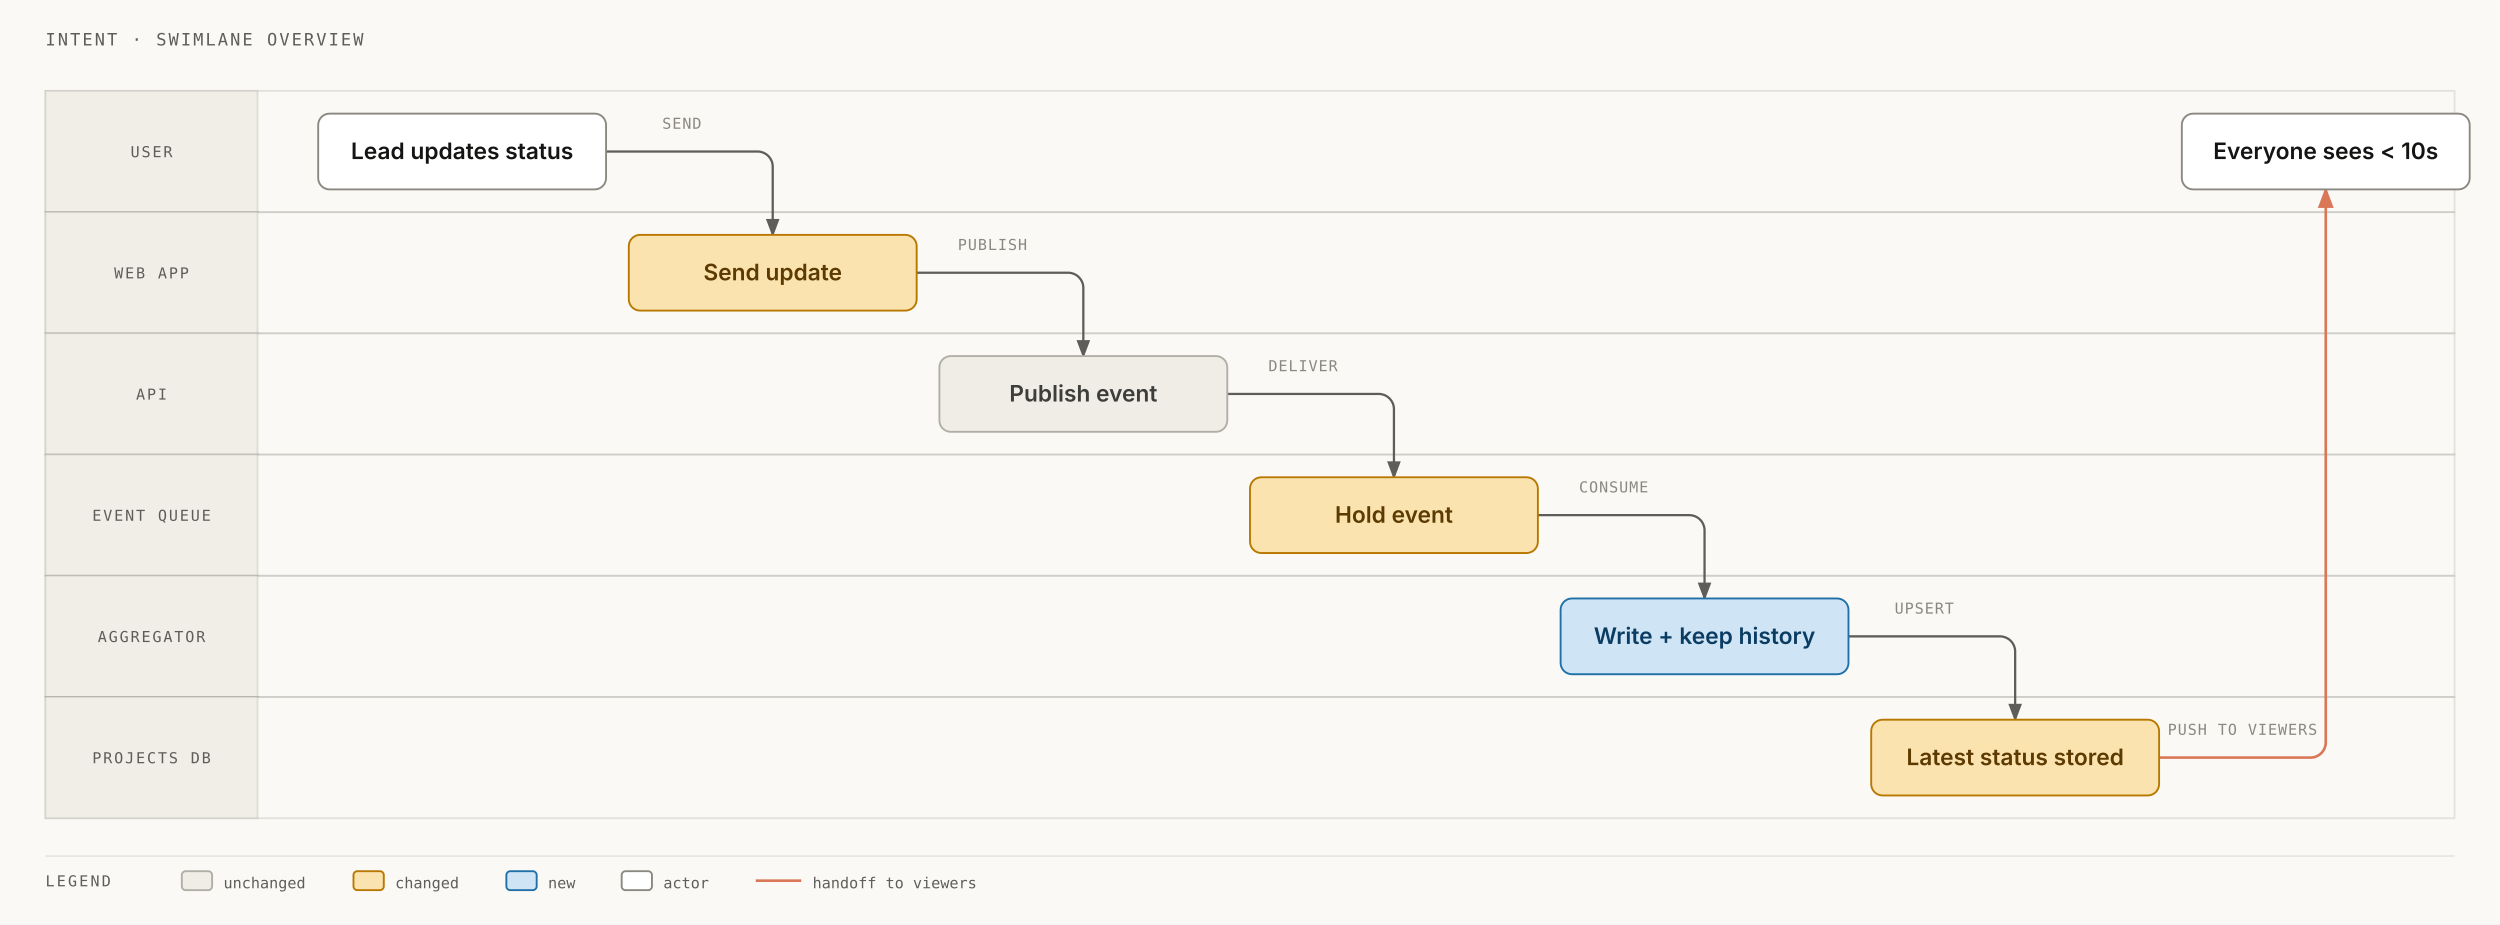
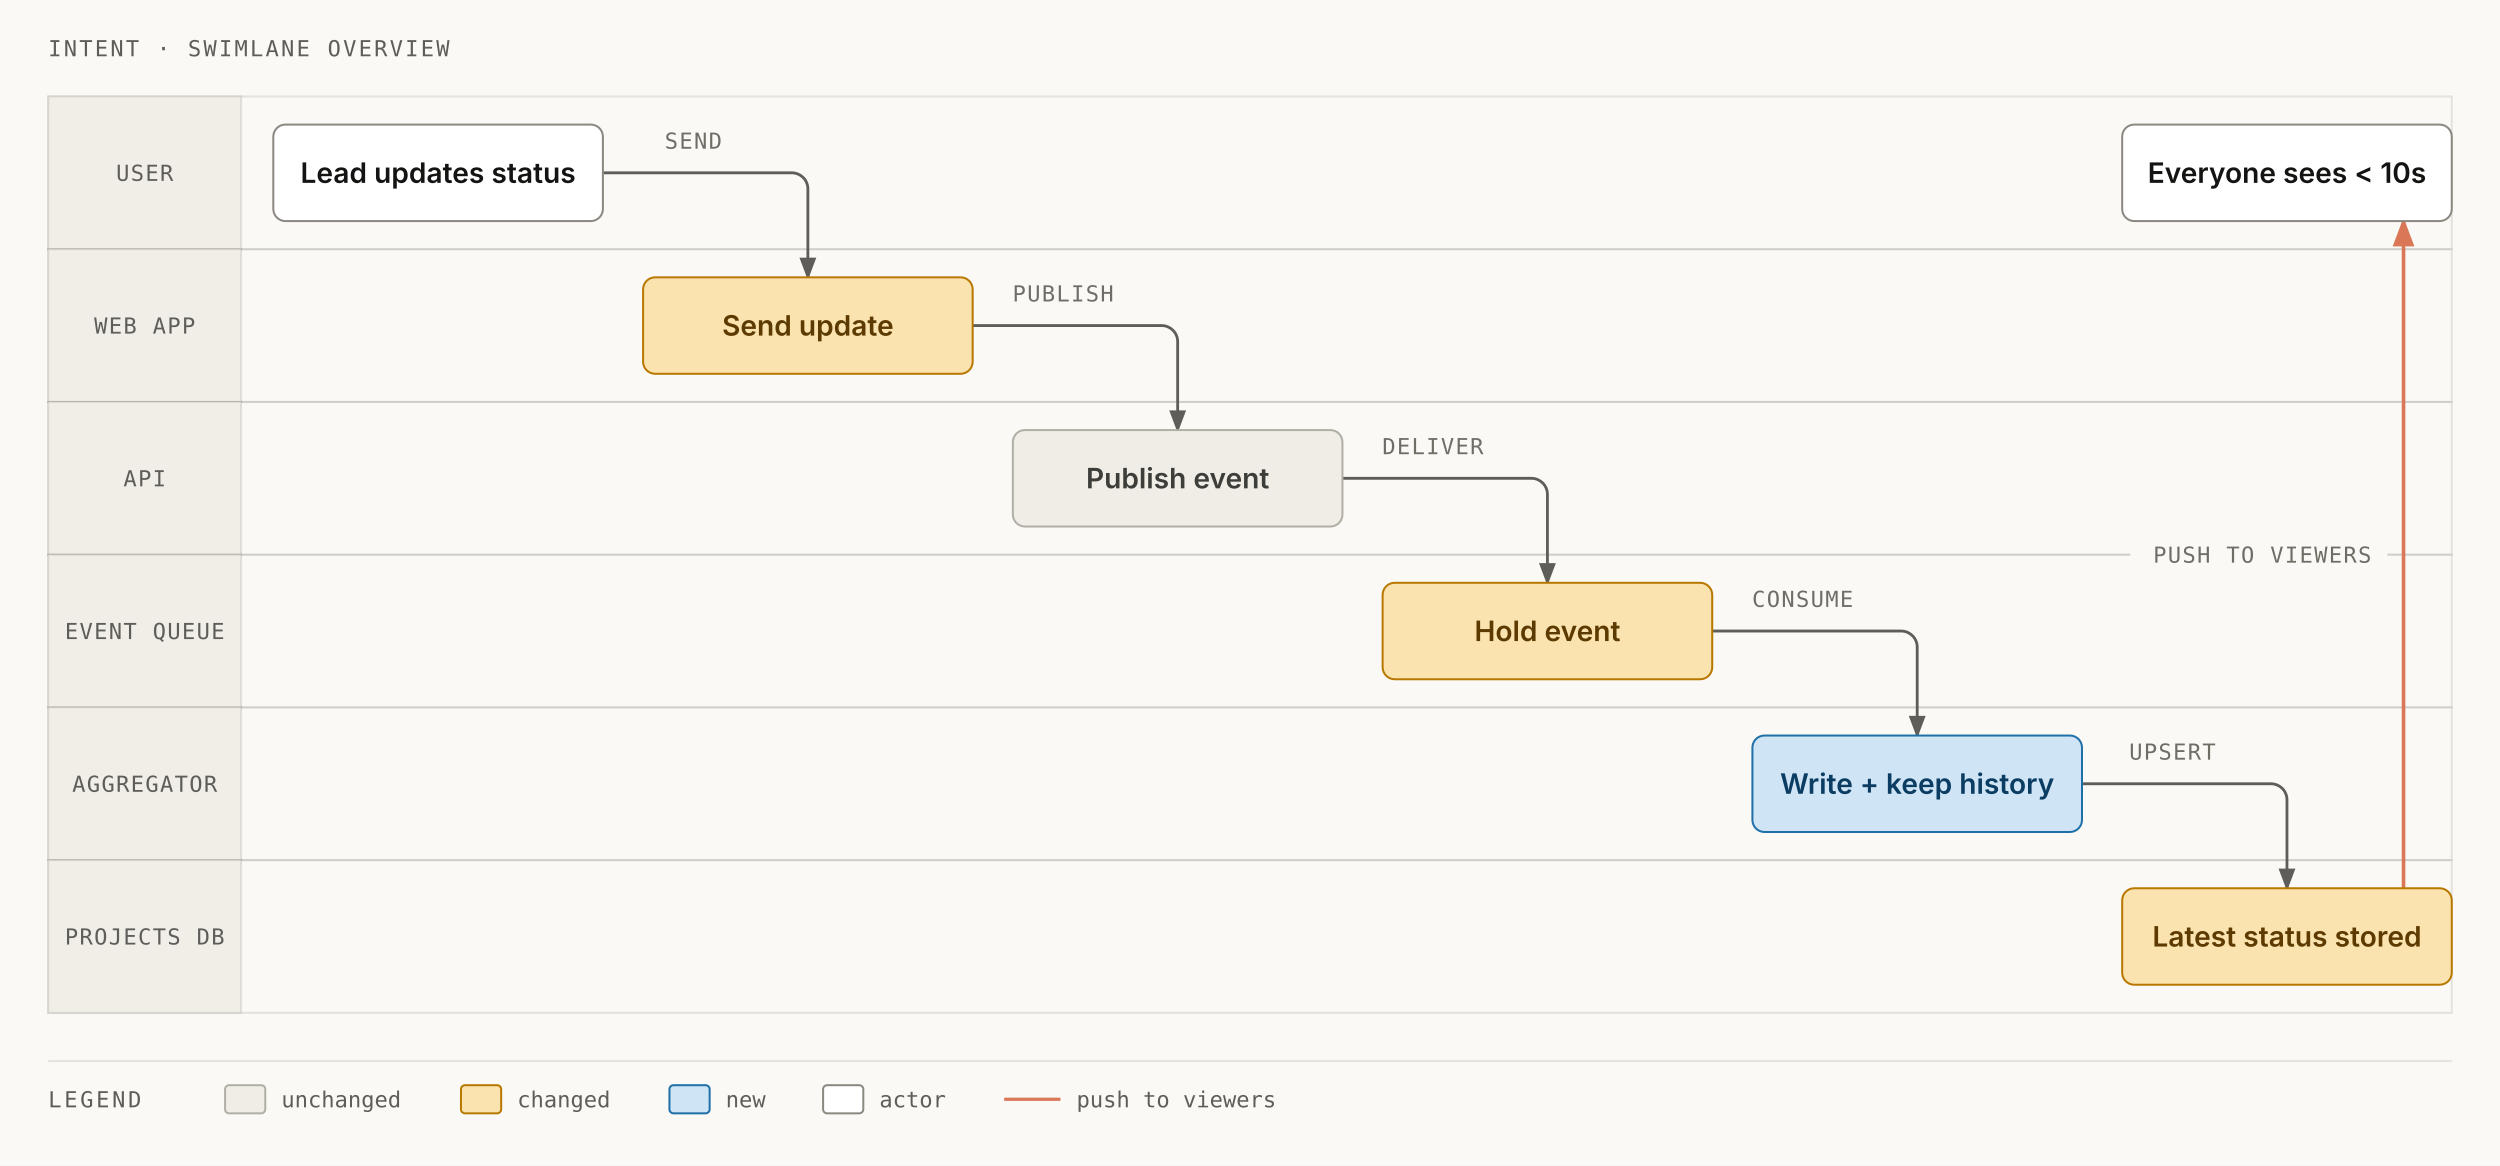
- <svg xmlns="http://www.w3.org/2000/svg" viewBox="0 0 1320 488" width="1320" height="488" role="img" aria-labelledby="intent-title intent-desc">
+ <svg xmlns="http://www.w3.org/2000/svg" id="intent" viewBox="0 0 1244 580" width="1244" height="580" role="img" aria-labelledby="intent-title intent-desc">
  <defs>
    <marker id="intent-arrow" markerWidth="8" markerHeight="6" refX="7" refY="3" orient="auto">
      <polygon points="0 0, 8 3, 0 6" fill="#5E5D59" />
    </marker>
    <marker id="intent-arrow-accent" markerWidth="8" markerHeight="6" refX="7" refY="3" orient="auto">
      <polygon points="0 0, 8 3, 0 6" fill="#D97757" />
    </marker>
    <marker id="intent-arrow-link" markerWidth="8" markerHeight="6" refX="7" refY="3" orient="auto">
      <polygon points="0 0, 8 3, 0 6" fill="#1F6FA8" />
    </marker>
    <marker id="intent-arrow-changed" markerWidth="8" markerHeight="6" refX="7" refY="3" orient="auto">
      <polygon points="0 0, 8 3, 0 6" fill="#B87800" />
    </marker>
    <marker id="intent-arrow-new" markerWidth="8" markerHeight="6" refX="7" refY="3" orient="auto">
      <polygon points="0 0, 8 3, 0 6" fill="#1F6FA8" />
    </marker>
    <marker id="intent-arrow-removed" markerWidth="8" markerHeight="6" refX="7" refY="3" orient="auto">
      <polygon points="0 0, 8 3, 0 6" fill="#8A5A5A" />
    </marker>
  </defs>
  <rect width="100%" height="100%" fill="#FAF9F5" />
-   <text x="24" y="24" fill="#5E5D59" font-size="9" font-family="ui-monospace, 'Cascadia Mono', Consolas, monospace" text-anchor="start" letter-spacing="0.12em">INTENT · SWIMLANE OVERVIEW</text>
-   <rect x="24" y="48" width="1272" height="64" fill="none" stroke="rgba(20,20,19,0.10)" stroke-width="1" />
-   <rect x="24" y="48" width="112" height="64" fill="#F0EEE6" stroke="rgba(20,20,19,0.10)" stroke-width="1" />
-   <text x="80" y="83.0" fill="#5E5D59" font-size="8" font-family="ui-monospace, 'Cascadia Mono', Consolas, monospace" text-anchor="middle" letter-spacing="0.12em">USER</text>
-   <rect x="24" y="112" width="1272" height="64" fill="none" stroke="rgba(20,20,19,0.10)" stroke-width="1" />
-   <rect x="24" y="112" width="112" height="64" fill="#F0EEE6" stroke="rgba(20,20,19,0.10)" stroke-width="1" />
-   <text x="80" y="147.0" fill="#5E5D59" font-size="8" font-family="ui-monospace, 'Cascadia Mono', Consolas, monospace" text-anchor="middle" letter-spacing="0.12em">WEB APP</text>
-   <rect x="24" y="176" width="1272" height="64" fill="none" stroke="rgba(20,20,19,0.10)" stroke-width="1" />
-   <rect x="24" y="176" width="112" height="64" fill="#F0EEE6" stroke="rgba(20,20,19,0.10)" stroke-width="1" />
-   <text x="80" y="211.0" fill="#5E5D59" font-size="8" font-family="ui-monospace, 'Cascadia Mono', Consolas, monospace" text-anchor="middle" letter-spacing="0.12em">API</text>
-   <rect x="24" y="240" width="1272" height="64" fill="none" stroke="rgba(20,20,19,0.10)" stroke-width="1" />
-   <rect x="24" y="240" width="112" height="64" fill="#F0EEE6" stroke="rgba(20,20,19,0.10)" stroke-width="1" />
-   <text x="80" y="275.0" fill="#5E5D59" font-size="8" font-family="ui-monospace, 'Cascadia Mono', Consolas, monospace" text-anchor="middle" letter-spacing="0.12em">EVENT QUEUE</text>
-   <rect x="24" y="304" width="1272" height="64" fill="none" stroke="rgba(20,20,19,0.10)" stroke-width="1" />
-   <rect x="24" y="304" width="112" height="64" fill="#F0EEE6" stroke="rgba(20,20,19,0.10)" stroke-width="1" />
-   <text x="80" y="339.0" fill="#5E5D59" font-size="8" font-family="ui-monospace, 'Cascadia Mono', Consolas, monospace" text-anchor="middle" letter-spacing="0.12em">AGGREGATOR</text>
-   <rect x="24" y="368" width="1272" height="64" fill="none" stroke="rgba(20,20,19,0.10)" stroke-width="1" />
-   <rect x="24" y="368" width="112" height="64" fill="#F0EEE6" stroke="rgba(20,20,19,0.10)" stroke-width="1" />
-   <text x="80" y="403.0" fill="#5E5D59" font-size="8" font-family="ui-monospace, 'Cascadia Mono', Consolas, monospace" text-anchor="middle" letter-spacing="0.12em">PROJECTS DB</text>
-   <path d="M320 80 H400 a8 8 0 0 1 8 8 V124" fill="none" stroke="#5E5D59" stroke-width="1.2" marker-end="url(#intent-arrow)" />
-   <path d="M484 144 H564 a8 8 0 0 1 8 8 V188" fill="none" stroke="#5E5D59" stroke-width="1.2" marker-end="url(#intent-arrow)" />
-   <path d="M648 208 H728 a8 8 0 0 1 8 8 V252" fill="none" stroke="#5E5D59" stroke-width="1.2" marker-end="url(#intent-arrow)" />
-   <path d="M812 272 H892 a8 8 0 0 1 8 8 V316" fill="none" stroke="#5E5D59" stroke-width="1.2" marker-end="url(#intent-arrow)" />
-   <path d="M976 336 H1056 a8 8 0 0 1 8 8 V380" fill="none" stroke="#5E5D59" stroke-width="1.2" marker-end="url(#intent-arrow)" />
-   <path d="M1140 400 H1220 a8 8 0 0 0 8 -8 V100" fill="none" stroke="#D97757" stroke-width="1.4" marker-end="url(#intent-arrow-accent)" />
-   <rect x="344" y="59" width="32" height="12" rx="2" fill="#FAF9F5" />
-   <text x="360.0" y="68" fill="#8A8880" font-size="8" font-family="ui-monospace, 'Cascadia Mono', Consolas, monospace" text-anchor="middle" letter-spacing="0.06em">SEND</text>
-   <rect x="501" y="123" width="47" height="12" rx="2" fill="#FAF9F5" />
-   <text x="524.0" y="132" fill="#8A8880" font-size="8" font-family="ui-monospace, 'Cascadia Mono', Consolas, monospace" text-anchor="middle" letter-spacing="0.06em">PUBLISH</text>
-   <rect x="665" y="187" width="47" height="12" rx="2" fill="#FAF9F5" />
-   <text x="688.0" y="196" fill="#8A8880" font-size="8" font-family="ui-monospace, 'Cascadia Mono', Consolas, monospace" text-anchor="middle" letter-spacing="0.06em">DELIVER</text>
-   <rect x="829" y="251" width="47" height="12" rx="2" fill="#FAF9F5" />
-   <text x="852.0" y="260" fill="#8A8880" font-size="8" font-family="ui-monospace, 'Cascadia Mono', Consolas, monospace" text-anchor="middle" letter-spacing="0.06em">CONSUME</text>
-   <rect x="995" y="315" width="42" height="12" rx="2" fill="#FAF9F5" />
-   <text x="1016.0" y="324" fill="#8A8880" font-size="8" font-family="ui-monospace, 'Cascadia Mono', Consolas, monospace" text-anchor="middle" letter-spacing="0.06em">UPSERT</text>
-   <rect x="1141" y="379" width="86" height="12" rx="2" fill="#FAF9F5" />
-   <text x="1184" y="388" fill="#8A8880" font-size="8" font-family="ui-monospace, 'Cascadia Mono', Consolas, monospace" text-anchor="middle" letter-spacing="0.06em">PUSH TO VIEWERS</text>
-   <rect x="168" y="60" width="152" height="40" rx="6" fill="#FAF9F5" />
-   <rect x="168" y="60" width="152" height="40" rx="6" fill="#FFFFFF" stroke="#8A8880" stroke-width="1" />
-   <text x="244.0" y="84.0" fill="#141413" font-size="12" font-weight="600" font-family="Inter, 'IBM Plex Sans Thai', system-ui, -apple-system, 'Segoe UI', sans-serif" text-anchor="middle">Lead updates status</text>
-   <rect x="332" y="124" width="152" height="40" rx="6" fill="#FAF9F5" />
-   <rect x="332" y="124" width="152" height="40" rx="6" fill="#FBE3B0" stroke="#B87800" stroke-width="1" />
-   <text x="408.0" y="148.0" fill="#5C3A00" font-size="12" font-weight="600" font-family="Inter, 'IBM Plex Sans Thai', system-ui, -apple-system, 'Segoe UI', sans-serif" text-anchor="middle">Send update</text>
-   <rect x="496" y="188" width="152" height="40" rx="6" fill="#FAF9F5" />
-   <rect x="496" y="188" width="152" height="40" rx="6" fill="#EFEDE6" stroke="#B0AEA5" stroke-width="1" />
-   <text x="572.0" y="212.0" fill="#3D3D3A" font-size="12" font-weight="600" font-family="Inter, 'IBM Plex Sans Thai', system-ui, -apple-system, 'Segoe UI', sans-serif" text-anchor="middle">Publish event</text>
-   <rect x="660" y="252" width="152" height="40" rx="6" fill="#FAF9F5" />
-   <rect x="660" y="252" width="152" height="40" rx="6" fill="#FBE3B0" stroke="#B87800" stroke-width="1" />
-   <text x="736.0" y="276.0" fill="#5C3A00" font-size="12" font-weight="600" font-family="Inter, 'IBM Plex Sans Thai', system-ui, -apple-system, 'Segoe UI', sans-serif" text-anchor="middle">Hold event</text>
-   <rect x="824" y="316" width="152" height="40" rx="6" fill="#FAF9F5" />
-   <rect x="824" y="316" width="152" height="40" rx="6" fill="#CFE4F5" stroke="#1F6FA8" stroke-width="1" />
-   <text x="900.0" y="340.0" fill="#0B3D63" font-size="12" font-weight="600" font-family="Inter, 'IBM Plex Sans Thai', system-ui, -apple-system, 'Segoe UI', sans-serif" text-anchor="middle">Write + keep history</text>
-   <rect x="988" y="380" width="152" height="40" rx="6" fill="#FAF9F5" />
-   <rect x="988" y="380" width="152" height="40" rx="6" fill="#FBE3B0" stroke="#B87800" stroke-width="1" />
-   <text x="1064.0" y="404.0" fill="#5C3A00" font-size="12" font-weight="600" font-family="Inter, 'IBM Plex Sans Thai', system-ui, -apple-system, 'Segoe UI', sans-serif" text-anchor="middle">Latest status stored</text>
-   <rect x="1152" y="60" width="152" height="40" rx="6" fill="#FAF9F5" />
-   <rect x="1152" y="60" width="152" height="40" rx="6" fill="#FFFFFF" stroke="#8A8880" stroke-width="1" />
-   <text x="1228.0" y="84.0" fill="#141413" font-size="12" font-weight="600" font-family="Inter, 'IBM Plex Sans Thai', system-ui, -apple-system, 'Segoe UI', sans-serif" text-anchor="middle">Everyone sees &lt; 10s</text>
-   <line x1="24" y1="452" x2="1296" y2="452" stroke="rgba(20,20,19,0.10)" stroke-width="0.8" />
-   <text x="24" y="468" fill="#5E5D59" font-size="8" font-family="ui-monospace, 'Cascadia Mono', Consolas, monospace" text-anchor="start" letter-spacing="0.14em">LEGEND</text>
-   <rect x="96" y="460" width="16" height="10" rx="2" fill="#EFEDE6" stroke="#B0AEA5" />
-   <text x="118" y="469" fill="#5E5D59" font-size="8" font-family="ui-monospace, 'Cascadia Mono', Consolas, monospace" text-anchor="start">unchanged</text>
-   <rect x="186.64" y="460" width="16" height="10" rx="2" fill="#FBE3B0" stroke="#B87800" />
-   <text x="208.64" y="469" fill="#5E5D59" font-size="8" font-family="ui-monospace, 'Cascadia Mono', Consolas, monospace" text-anchor="start">changed</text>
-   <rect x="267.36" y="460" width="16" height="10" rx="2" fill="#CFE4F5" stroke="#1F6FA8" />
-   <text x="289.36" y="469" fill="#5E5D59" font-size="8" font-family="ui-monospace, 'Cascadia Mono', Consolas, monospace" text-anchor="start">new</text>
-   <rect x="328.24" y="460" width="16" height="10" rx="2" fill="#FFFFFF" stroke="#8A8880" />
-   <text x="350.24" y="469" fill="#5E5D59" font-size="8" font-family="ui-monospace, 'Cascadia Mono', Consolas, monospace" text-anchor="start">actor</text>
-   <line x1="399.04" y1="465" x2="423.04" y2="465" stroke="#D97757" stroke-width="1.4" />
-   <text x="429.04" y="469" fill="#5E5D59" font-size="8" font-family="ui-monospace, 'Cascadia Mono', Consolas, monospace" text-anchor="start">handoff to viewers</text>
+   <text x="24" y="28" fill="#5E5D59" font-size="11" font-family="ui-monospace, 'Cascadia Mono', Consolas, monospace" text-anchor="start" letter-spacing="0.1em">INTENT · SWIMLANE OVERVIEW</text>
+   <rect x="24" y="48" width="1196" height="76" fill="none" stroke="rgba(20,20,19,0.10)" stroke-width="1" />
+   <rect x="24" y="48" width="96" height="76" fill="#F0EEE6" stroke="rgba(20,20,19,0.10)" stroke-width="1" />
+   <text x="72.0" y="90.0" fill="#5E5D59" font-size="11" font-family="ui-monospace, 'Cascadia Mono', Consolas, monospace" text-anchor="middle" letter-spacing="0.06em">USER</text>
+   <rect x="24" y="124" width="1196" height="76" fill="none" stroke="rgba(20,20,19,0.10)" stroke-width="1" />
+   <rect x="24" y="124" width="96" height="76" fill="#F0EEE6" stroke="rgba(20,20,19,0.10)" stroke-width="1" />
+   <text x="72.0" y="166.0" fill="#5E5D59" font-size="11" font-family="ui-monospace, 'Cascadia Mono', Consolas, monospace" text-anchor="middle" letter-spacing="0.06em">WEB APP</text>
+   <rect x="24" y="200" width="1196" height="76" fill="none" stroke="rgba(20,20,19,0.10)" stroke-width="1" />
+   <rect x="24" y="200" width="96" height="76" fill="#F0EEE6" stroke="rgba(20,20,19,0.10)" stroke-width="1" />
+   <text x="72.0" y="242.0" fill="#5E5D59" font-size="11" font-family="ui-monospace, 'Cascadia Mono', Consolas, monospace" text-anchor="middle" letter-spacing="0.06em">API</text>
+   <rect x="24" y="276" width="1196" height="76" fill="none" stroke="rgba(20,20,19,0.10)" stroke-width="1" />
+   <rect x="24" y="276" width="96" height="76" fill="#F0EEE6" stroke="rgba(20,20,19,0.10)" stroke-width="1" />
+   <text x="72.0" y="318.0" fill="#5E5D59" font-size="11" font-family="ui-monospace, 'Cascadia Mono', Consolas, monospace" text-anchor="middle" letter-spacing="0.06em">EVENT QUEUE</text>
+   <rect x="24" y="352" width="1196" height="76" fill="none" stroke="rgba(20,20,19,0.10)" stroke-width="1" />
+   <rect x="24" y="352" width="96" height="76" fill="#F0EEE6" stroke="rgba(20,20,19,0.10)" stroke-width="1" />
+   <text x="72.0" y="394.0" fill="#5E5D59" font-size="11" font-family="ui-monospace, 'Cascadia Mono', Consolas, monospace" text-anchor="middle" letter-spacing="0.06em">AGGREGATOR</text>
+   <rect x="24" y="428" width="1196" height="76" fill="none" stroke="rgba(20,20,19,0.10)" stroke-width="1" />
+   <rect x="24" y="428" width="96" height="76" fill="#F0EEE6" stroke="rgba(20,20,19,0.10)" stroke-width="1" />
+   <text x="72.0" y="470.0" fill="#5E5D59" font-size="11" font-family="ui-monospace, 'Cascadia Mono', Consolas, monospace" text-anchor="middle" letter-spacing="0.06em">PROJECTS DB</text>
+   <path d="M300 86 H394 a8 8 0 0 1 8 8 V138" fill="none" stroke="#5E5D59" stroke-width="1.4" marker-end="url(#intent-arrow)" />
+   <path d="M484 162 H578 a8 8 0 0 1 8 8 V214" fill="none" stroke="#5E5D59" stroke-width="1.4" marker-end="url(#intent-arrow)" />
+   <path d="M668 238 H762 a8 8 0 0 1 8 8 V290" fill="none" stroke="#5E5D59" stroke-width="1.4" marker-end="url(#intent-arrow)" />
+   <path d="M852 314 H946 a8 8 0 0 1 8 8 V366" fill="none" stroke="#5E5D59" stroke-width="1.4" marker-end="url(#intent-arrow)" />
+   <path d="M1036 390 H1130 a8 8 0 0 1 8 8 V442" fill="none" stroke="#5E5D59" stroke-width="1.4" marker-end="url(#intent-arrow)" />
+   <path d="M1196 442 V110" fill="none" stroke="#D97757" stroke-width="1.8" marker-end="url(#intent-arrow-accent)" />
+   <rect x="322" y="62" width="46" height="16" rx="2" fill="#FAF9F5" />
+   <text x="345.0" y="74" fill="#6F6D66" font-size="11" font-family="ui-monospace, 'Cascadia Mono', Consolas, monospace" text-anchor="middle" letter-spacing="0.06em">SEND</text>
+   <rect x="495" y="138" width="68" height="16" rx="2" fill="#FAF9F5" />
+   <text x="529.0" y="150" fill="#6F6D66" font-size="11" font-family="ui-monospace, 'Cascadia Mono', Consolas, monospace" text-anchor="middle" letter-spacing="0.06em">PUBLISH</text>
+   <rect x="679" y="214" width="68" height="16" rx="2" fill="#FAF9F5" />
+   <text x="713.0" y="226" fill="#6F6D66" font-size="11" font-family="ui-monospace, 'Cascadia Mono', Consolas, monospace" text-anchor="middle" letter-spacing="0.06em">DELIVER</text>
+   <rect x="863" y="290" width="68" height="16" rx="2" fill="#FAF9F5" />
+   <text x="897.0" y="302" fill="#6F6D66" font-size="11" font-family="ui-monospace, 'Cascadia Mono', Consolas, monospace" text-anchor="middle" letter-spacing="0.06em">CONSUME</text>
+   <rect x="1051" y="366" width="61" height="16" rx="2" fill="#FAF9F5" />
+   <text x="1081.0" y="378" fill="#6F6D66" font-size="11" font-family="ui-monospace, 'Cascadia Mono', Consolas, monospace" text-anchor="middle" letter-spacing="0.06em">UPSERT</text>
+   <rect x="1060" y="268.0" width="128" height="16" rx="2" fill="#FAF9F5" />
+   <text x="1180" y="280.0" fill="#6F6D66" font-size="11" font-family="ui-monospace, 'Cascadia Mono', Consolas, monospace" text-anchor="end" letter-spacing="0.06em">PUSH TO VIEWERS</text>
+   <rect x="136" y="62" width="164" height="48" rx="6" fill="#FAF9F5" />
+   <rect x="136" y="62" width="164" height="48" rx="6" fill="#FFFFFF" stroke="#8A8880" stroke-width="1" />
+   <text x="218.0" y="91.0" fill="#141413" font-size="14" font-weight="600" font-family="Inter, 'IBM Plex Sans Thai', system-ui, -apple-system, 'Segoe UI', sans-serif" text-anchor="middle">Lead updates status</text>
+   <rect x="320" y="138" width="164" height="48" rx="6" fill="#FAF9F5" />
+   <rect x="320" y="138" width="164" height="48" rx="6" fill="#FBE3B0" stroke="#B87800" stroke-width="1" />
+   <text x="402.0" y="167.0" fill="#5C3A00" font-size="14" font-weight="600" font-family="Inter, 'IBM Plex Sans Thai', system-ui, -apple-system, 'Segoe UI', sans-serif" text-anchor="middle">Send update</text>
+   <rect x="504" y="214" width="164" height="48" rx="6" fill="#FAF9F5" />
+   <rect x="504" y="214" width="164" height="48" rx="6" fill="#EFEDE6" stroke="#B0AEA5" stroke-width="1" />
+   <text x="586.0" y="243.0" fill="#3D3D3A" font-size="14" font-weight="600" font-family="Inter, 'IBM Plex Sans Thai', system-ui, -apple-system, 'Segoe UI', sans-serif" text-anchor="middle">Publish event</text>
+   <rect x="688" y="290" width="164" height="48" rx="6" fill="#FAF9F5" />
+   <rect x="688" y="290" width="164" height="48" rx="6" fill="#FBE3B0" stroke="#B87800" stroke-width="1" />
+   <text x="770.0" y="319.0" fill="#5C3A00" font-size="14" font-weight="600" font-family="Inter, 'IBM Plex Sans Thai', system-ui, -apple-system, 'Segoe UI', sans-serif" text-anchor="middle">Hold event</text>
+   <rect x="872" y="366" width="164" height="48" rx="6" fill="#FAF9F5" />
+   <rect x="872" y="366" width="164" height="48" rx="6" fill="#CFE4F5" stroke="#1F6FA8" stroke-width="1" />
+   <text x="954.0" y="395.0" fill="#0B3D63" font-size="14" font-weight="600" font-family="Inter, 'IBM Plex Sans Thai', system-ui, -apple-system, 'Segoe UI', sans-serif" text-anchor="middle">Write + keep history</text>
+   <rect x="1056" y="442" width="164" height="48" rx="6" fill="#FAF9F5" />
+   <rect x="1056" y="442" width="164" height="48" rx="6" fill="#FBE3B0" stroke="#B87800" stroke-width="1" />
+   <text x="1138.0" y="471.0" fill="#5C3A00" font-size="14" font-weight="600" font-family="Inter, 'IBM Plex Sans Thai', system-ui, -apple-system, 'Segoe UI', sans-serif" text-anchor="middle">Latest status stored</text>
+   <rect x="1056" y="62" width="164" height="48" rx="6" fill="#FAF9F5" />
+   <rect x="1056" y="62" width="164" height="48" rx="6" fill="#FFFFFF" stroke="#8A8880" stroke-width="1" />
+   <text x="1138.0" y="91.0" fill="#141413" font-size="14" font-weight="600" font-family="Inter, 'IBM Plex Sans Thai', system-ui, -apple-system, 'Segoe UI', sans-serif" text-anchor="middle">Everyone sees &lt; 10s</text>
+   <line x1="24" y1="528" x2="1220" y2="528" stroke="rgba(20,20,19,0.10)" stroke-width="1" />
+   <text x="24" y="551" fill="#5E5D59" font-size="11" font-family="ui-monospace, 'Cascadia Mono', Consolas, monospace" text-anchor="start" letter-spacing="0.12em">LEGEND</text>
+   <rect x="112" y="540" width="20" height="14" rx="2" fill="#EFEDE6" stroke="#B0AEA5" />
+   <text x="140" y="551" fill="#5E5D59" font-size="11" font-family="ui-monospace, 'Cascadia Mono', Consolas, monospace" text-anchor="start">unchanged</text>
+   <rect x="229.38" y="540" width="20" height="14" rx="2" fill="#FBE3B0" stroke="#B87800" />
+   <text x="257.38" y="551" fill="#5E5D59" font-size="11" font-family="ui-monospace, 'Cascadia Mono', Consolas, monospace" text-anchor="start">changed</text>
+   <rect x="333.12" y="540" width="20" height="14" rx="2" fill="#CFE4F5" stroke="#1F6FA8" />
+   <text x="361.12" y="551" fill="#5E5D59" font-size="11" font-family="ui-monospace, 'Cascadia Mono', Consolas, monospace" text-anchor="start">new</text>
+   <rect x="409.58" y="540" width="20" height="14" rx="2" fill="#FFFFFF" stroke="#8A8880" />
+   <text x="437.58" y="551" fill="#5E5D59" font-size="11" font-family="ui-monospace, 'Cascadia Mono', Consolas, monospace" text-anchor="start">actor</text>
+   <line x1="499.68" y1="547" x2="527.68" y2="547" stroke="#D97757" stroke-width="1.6" />
+   <text x="535.68" y="551" fill="#5E5D59" font-size="11" font-family="ui-monospace, 'Cascadia Mono', Consolas, monospace" text-anchor="start">push to viewers</text>
</svg>
